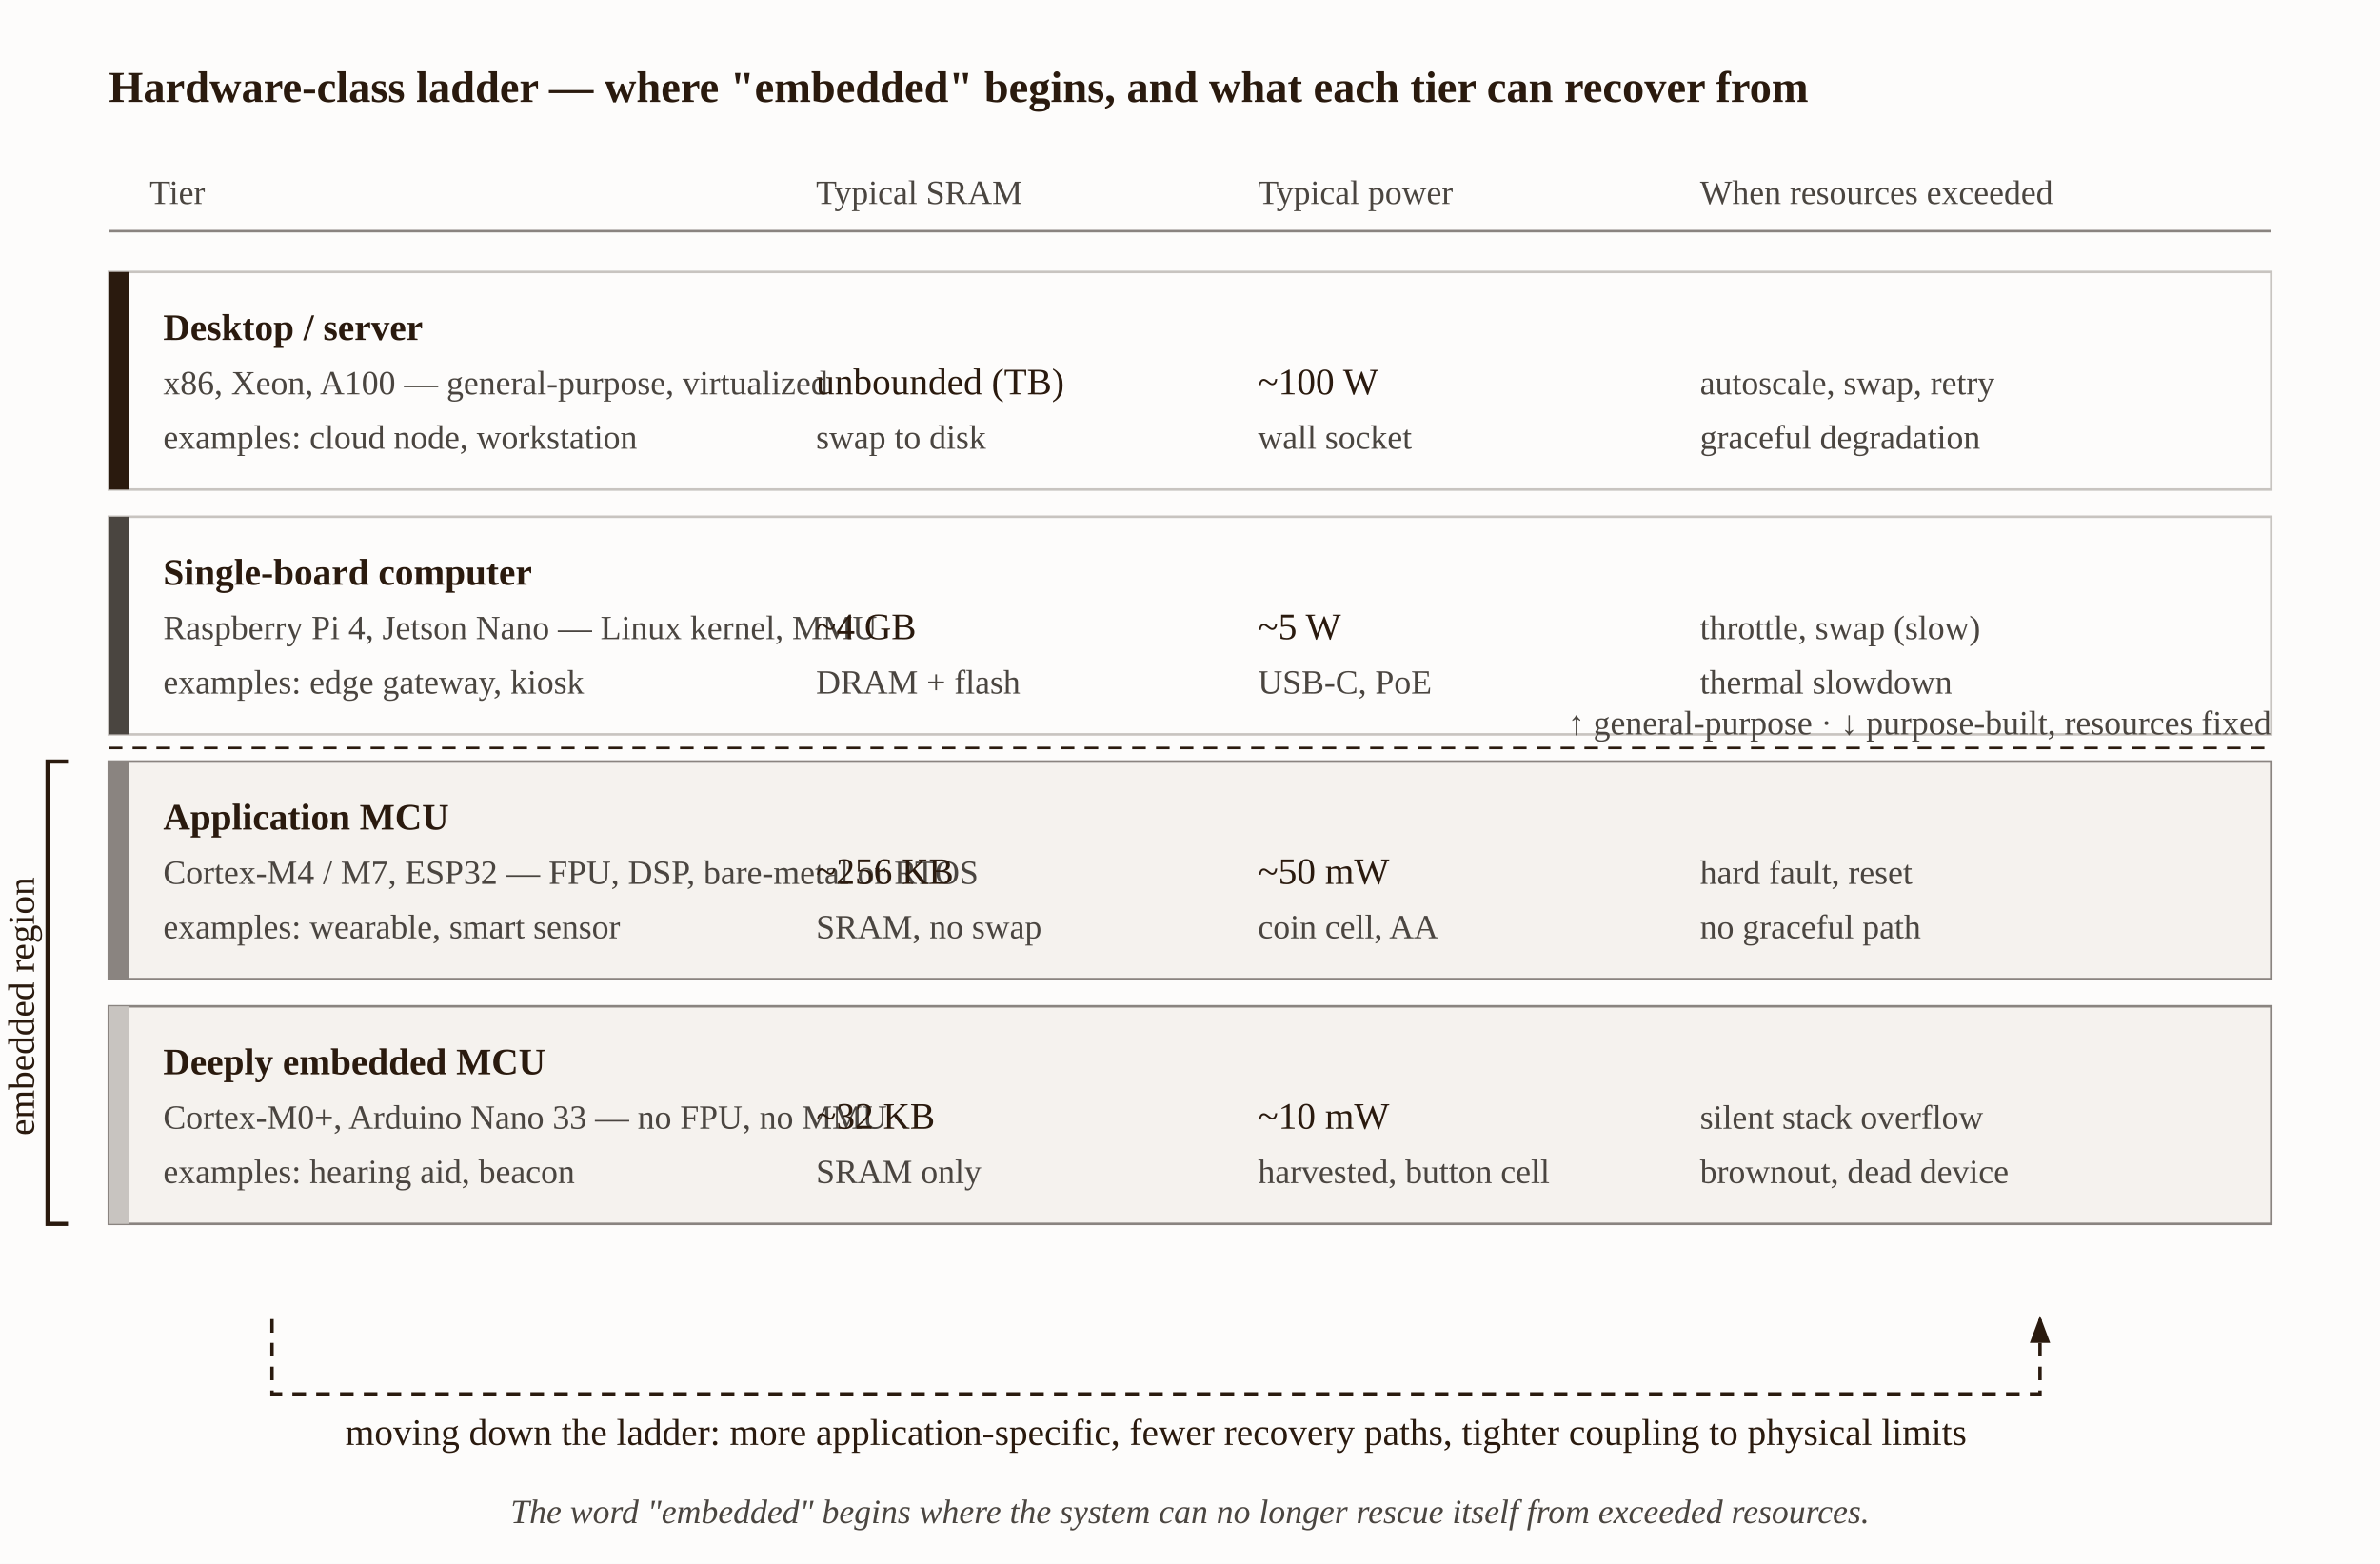
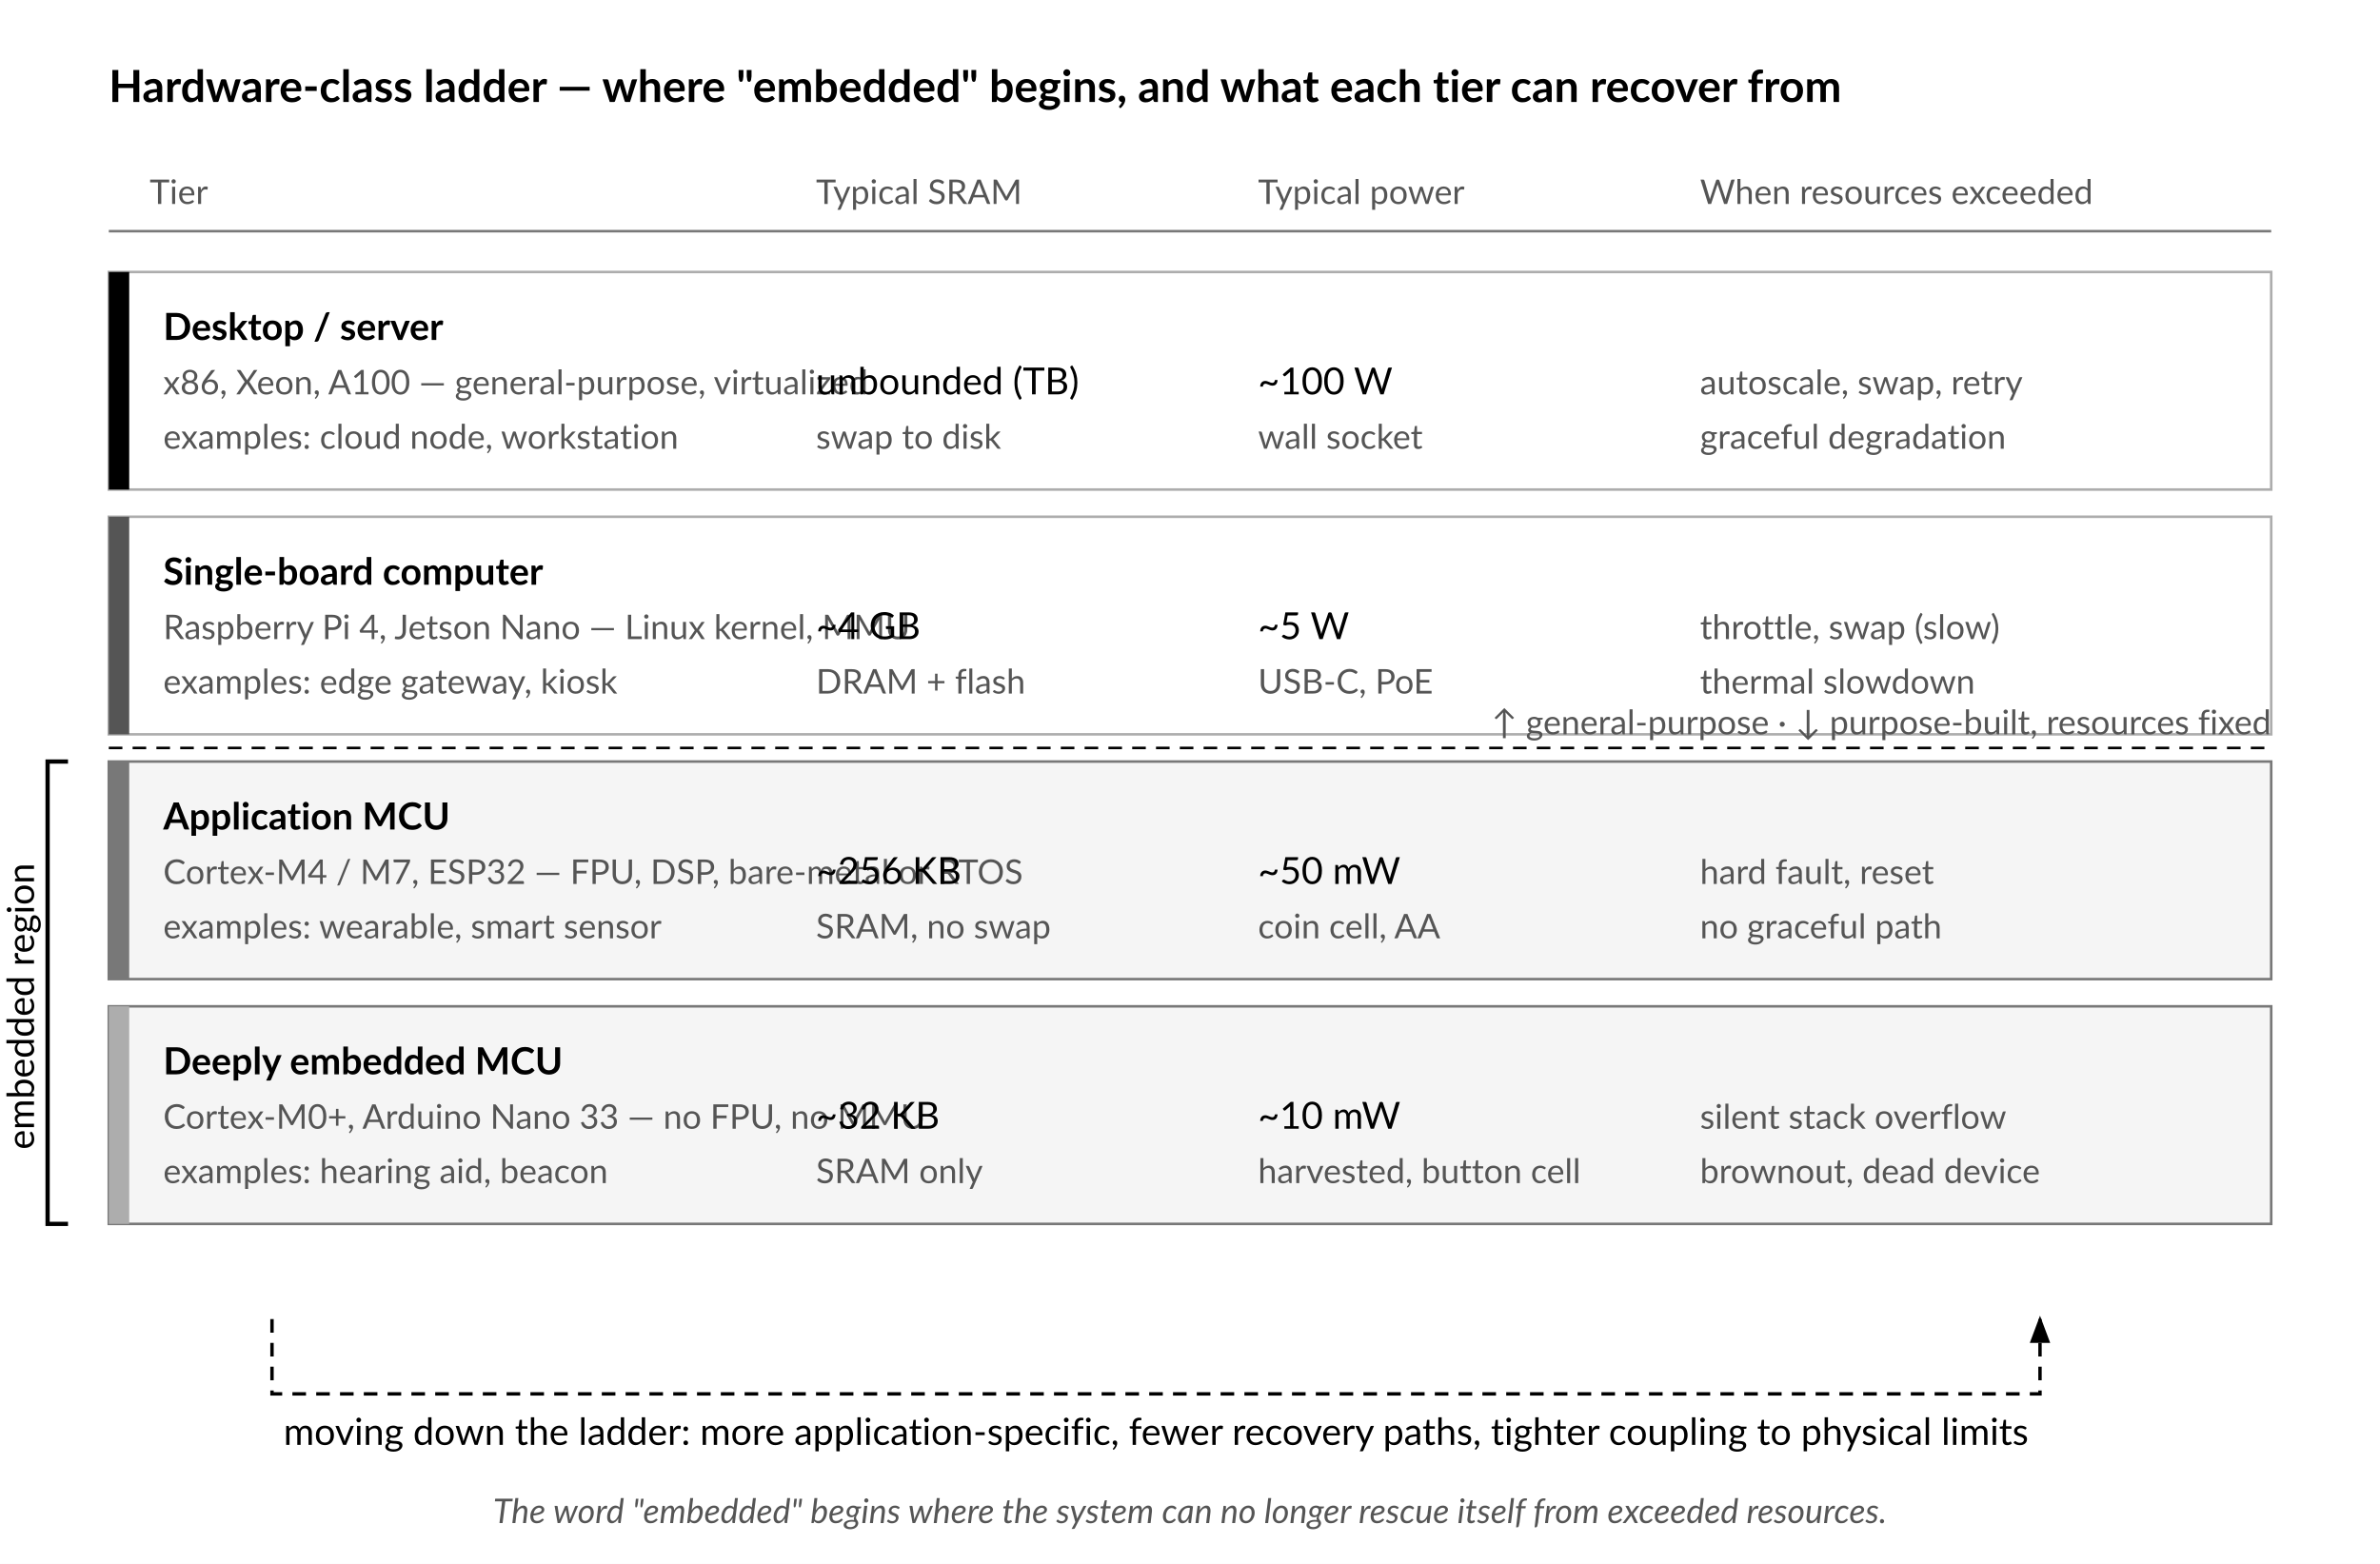
<svg xmlns="http://www.w3.org/2000/svg" viewBox="0 0 700 460" role="img" aria-labelledby="t01 d01">
  <defs>
    <style>
-       .ti { font-family: 'EB Garamond', Georgia, 'Times New Roman', serif; font-size: 13px; font-weight: bold; fill: #2a1a0e; }
-       .lb { font-family: 'EB Garamond', Georgia, 'Times New Roman', serif; font-size: 11px; fill: #2a1a0e; }
-       .sm { font-family: 'EB Garamond', Georgia, 'Times New Roman', serif; font-size: 10px; fill: #4a4540; }
-       .cap { font-family: 'EB Garamond', Georgia, 'Times New Roman', serif; font-size: 10px; font-style: italic; fill: #4a4540; }
-       .nm { font-family: 'EB Garamond', Georgia, 'Times New Roman', serif; font-size: 11px; font-weight: bold; fill: #2a1a0e; }
+       .ti { font-family: 'Real Head Pro', 'FF Real', Lato, sans-serif; font-size: 13px; font-weight: bold; fill: #000000; }
+       .lb { font-family: 'Real Head Pro', 'FF Real', Lato, sans-serif; font-size: 11px; fill: #000000; }
+       .sm { font-family: 'Real Head Pro', 'FF Real', Lato, sans-serif; font-size: 10px; fill: #555555; }
+       .cap { font-family: 'Real Head Pro', 'FF Real', Lato, sans-serif; font-size: 10px; font-style: italic; fill: #555555; }
+       .nm { font-family: 'Real Head Pro', 'FF Real', Lato, sans-serif; font-size: 11px; font-weight: bold; fill: #000000; }
    </style>
    <marker id="ar1" markerWidth="8" markerHeight="6" refX="7" refY="3" orient="auto">
-       <polygon points="0 0, 8 3, 0 6" fill="#2a1a0e" />
+       <polygon points="0 0, 8 3, 0 6" fill="#000000" />
    </marker>
  </defs>
-   <rect width="700" height="460" fill="#fdfcfb" />
+   <rect width="700" height="460" fill="#FFFFFF" />
  <text x="32" y="30" class="ti">Hardware-class ladder — where "embedded" begins, and what each tier can recover from</text>
  <text x="44" y="60" class="sm">Tier</text>
  <text x="240" y="60" class="sm">Typical SRAM</text>
  <text x="370" y="60" class="sm">Typical power</text>
  <text x="500" y="60" class="sm">When resources exceeded</text>
-   <line x1="32" y1="68" x2="668" y2="68" stroke="#8a8480" stroke-width="0.75" />
-   <rect x="32" y="80" width="636" height="64" fill="#fdfcfb" stroke="#c8c4c0" stroke-width="0.75" />
-   <rect x="32" y="80" width="6" height="64" fill="#2a1a0e" />
+   <line x1="32" y1="68" x2="668" y2="68" stroke="#787878" stroke-width="0.75" />
+   <rect x="32" y="80" width="636" height="64" fill="#FFFFFF" stroke="#ADADAD" stroke-width="0.75" />
+   <rect x="32" y="80" width="6" height="64" fill="#000000" />
  <text x="48" y="100" class="nm">Desktop / server</text>
  <text x="48" y="116" class="sm">x86, Xeon, A100 — general-purpose, virtualized</text>
  <text x="48" y="132" class="sm">examples: cloud node, workstation</text>
  <text x="240" y="116" class="lb">unbounded (TB)</text>
  <text x="240" y="132" class="sm">swap to disk</text>
  <text x="370" y="116" class="lb">~100 W</text>
  <text x="370" y="132" class="sm">wall socket</text>
  <text x="500" y="116" class="sm">autoscale, swap, retry</text>
  <text x="500" y="132" class="sm">graceful degradation</text>
-   <rect x="32" y="152" width="636" height="64" fill="#fdfcfb" stroke="#c8c4c0" stroke-width="0.75" />
-   <rect x="32" y="152" width="6" height="64" fill="#4a4540" />
+   <rect x="32" y="152" width="636" height="64" fill="#FFFFFF" stroke="#ADADAD" stroke-width="0.75" />
+   <rect x="32" y="152" width="6" height="64" fill="#555555" />
  <text x="48" y="172" class="nm">Single-board computer</text>
  <text x="48" y="188" class="sm">Raspberry Pi 4, Jetson Nano — Linux kernel, MMU</text>
  <text x="48" y="204" class="sm">examples: edge gateway, kiosk</text>
  <text x="240" y="188" class="lb">~4 GB</text>
  <text x="240" y="204" class="sm">DRAM + flash</text>
  <text x="370" y="188" class="lb">~5 W</text>
  <text x="370" y="204" class="sm">USB-C, PoE</text>
  <text x="500" y="188" class="sm">throttle, swap (slow)</text>
  <text x="500" y="204" class="sm">thermal slowdown</text>
-   <rect x="32" y="224" width="636" height="64" fill="#f5f2ee" stroke="#8a8480" stroke-width="0.75" />
-   <rect x="32" y="224" width="6" height="64" fill="#8a8480" />
+   <rect x="32" y="224" width="636" height="64" fill="#F5F5F5" stroke="#787878" stroke-width="0.75" />
+   <rect x="32" y="224" width="6" height="64" fill="#787878" />
  <text x="48" y="244" class="nm">Application MCU</text>
  <text x="48" y="260" class="sm">Cortex-M4 / M7, ESP32 — FPU, DSP, bare-metal or RTOS</text>
  <text x="48" y="276" class="sm">examples: wearable, smart sensor</text>
  <text x="240" y="260" class="lb">~256 KB</text>
  <text x="240" y="276" class="sm">SRAM, no swap</text>
  <text x="370" y="260" class="lb">~50 mW</text>
  <text x="370" y="276" class="sm">coin cell, AA</text>
  <text x="500" y="260" class="sm">hard fault, reset</text>
  <text x="500" y="276" class="sm">no graceful path</text>
-   <rect x="32" y="296" width="636" height="64" fill="#f5f2ee" stroke="#8a8480" stroke-width="0.75" />
-   <rect x="32" y="296" width="6" height="64" fill="#c8c4c0" />
+   <rect x="32" y="296" width="636" height="64" fill="#F5F5F5" stroke="#787878" stroke-width="0.75" />
+   <rect x="32" y="296" width="6" height="64" fill="#ADADAD" />
  <text x="48" y="316" class="nm">Deeply embedded MCU</text>
  <text x="48" y="332" class="sm">Cortex-M0+, Arduino Nano 33 — no FPU, no MMU</text>
  <text x="48" y="348" class="sm">examples: hearing aid, beacon</text>
  <text x="240" y="332" class="lb">~32 KB</text>
  <text x="240" y="348" class="sm">SRAM only</text>
  <text x="370" y="332" class="lb">~10 mW</text>
  <text x="370" y="348" class="sm">harvested, button cell</text>
  <text x="500" y="332" class="sm">silent stack overflow</text>
  <text x="500" y="348" class="sm">brownout, dead device</text>
-   <path d="M 20 224 L 14 224 L 14 360 L 20 360" fill="none" stroke="#2a1a0e" stroke-width="1.25" />
+   <path d="M 20 224 L 14 224 L 14 360 L 20 360" fill="none" stroke="#000000" stroke-width="1.25" />
  <text x="10" y="296" text-anchor="middle" transform="rotate(-90 10 296)" class="lb">embedded region</text>
-   <line x1="32" y1="220" x2="668" y2="220" stroke="#2a1a0e" stroke-width="0.75" stroke-dasharray="4 3" />
+   <line x1="32" y1="220" x2="668" y2="220" stroke="#000000" stroke-width="0.75" stroke-dasharray="4 3" />
  <text x="668" y="216" text-anchor="end" class="sm">↑ general-purpose · ↓ purpose-built, resources fixed</text>
-   <path d="M 80 388 L 80 410 L 600 410 L 600 388" fill="none" stroke="#2a1a0e" stroke-width="1" stroke-dasharray="4 3" marker-end="url(#ar1)" />
+   <path d="M 80 388 L 80 410 L 600 410 L 600 388" fill="none" stroke="#000000" stroke-width="1" stroke-dasharray="4 3" marker-end="url(#ar1)" />
  <text x="340" y="425" text-anchor="middle" class="lb">moving down the ladder: more application-specific, fewer recovery paths, tighter coupling to physical limits</text>
  <text x="350" y="448" text-anchor="middle" class="cap">The word "embedded" begins where the system can no longer rescue itself from exceeded resources.</text>
</svg>
